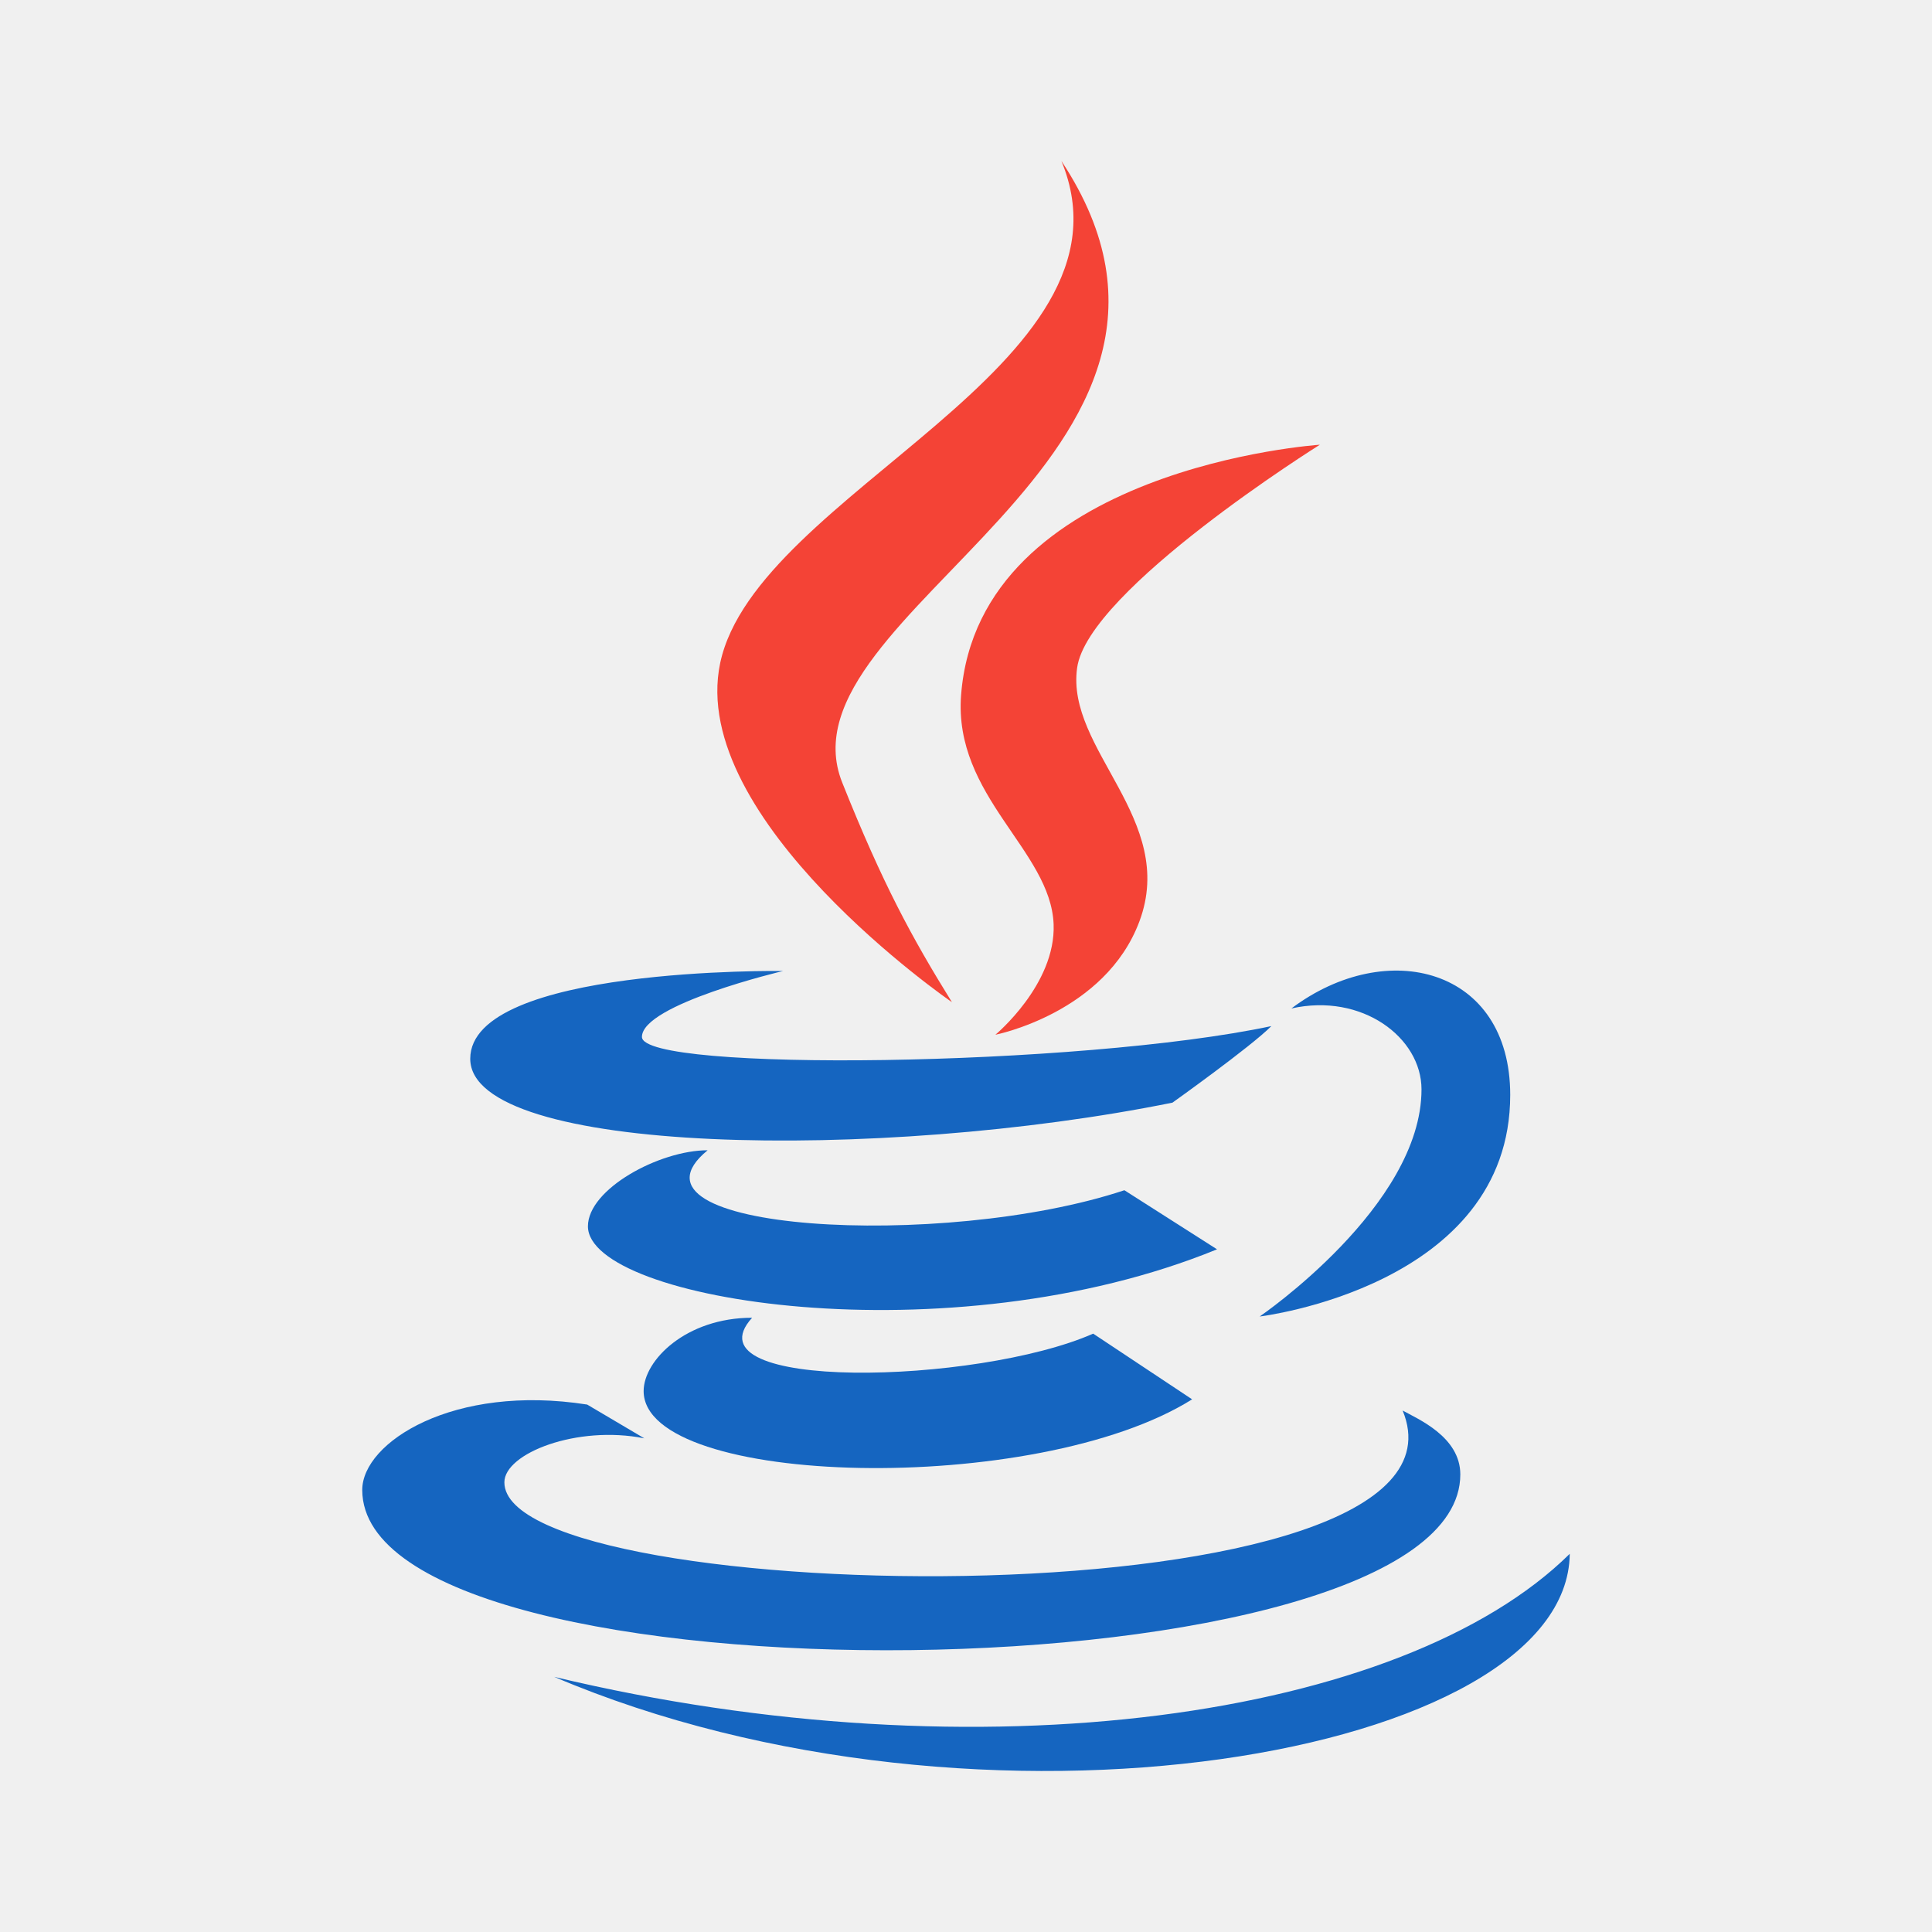
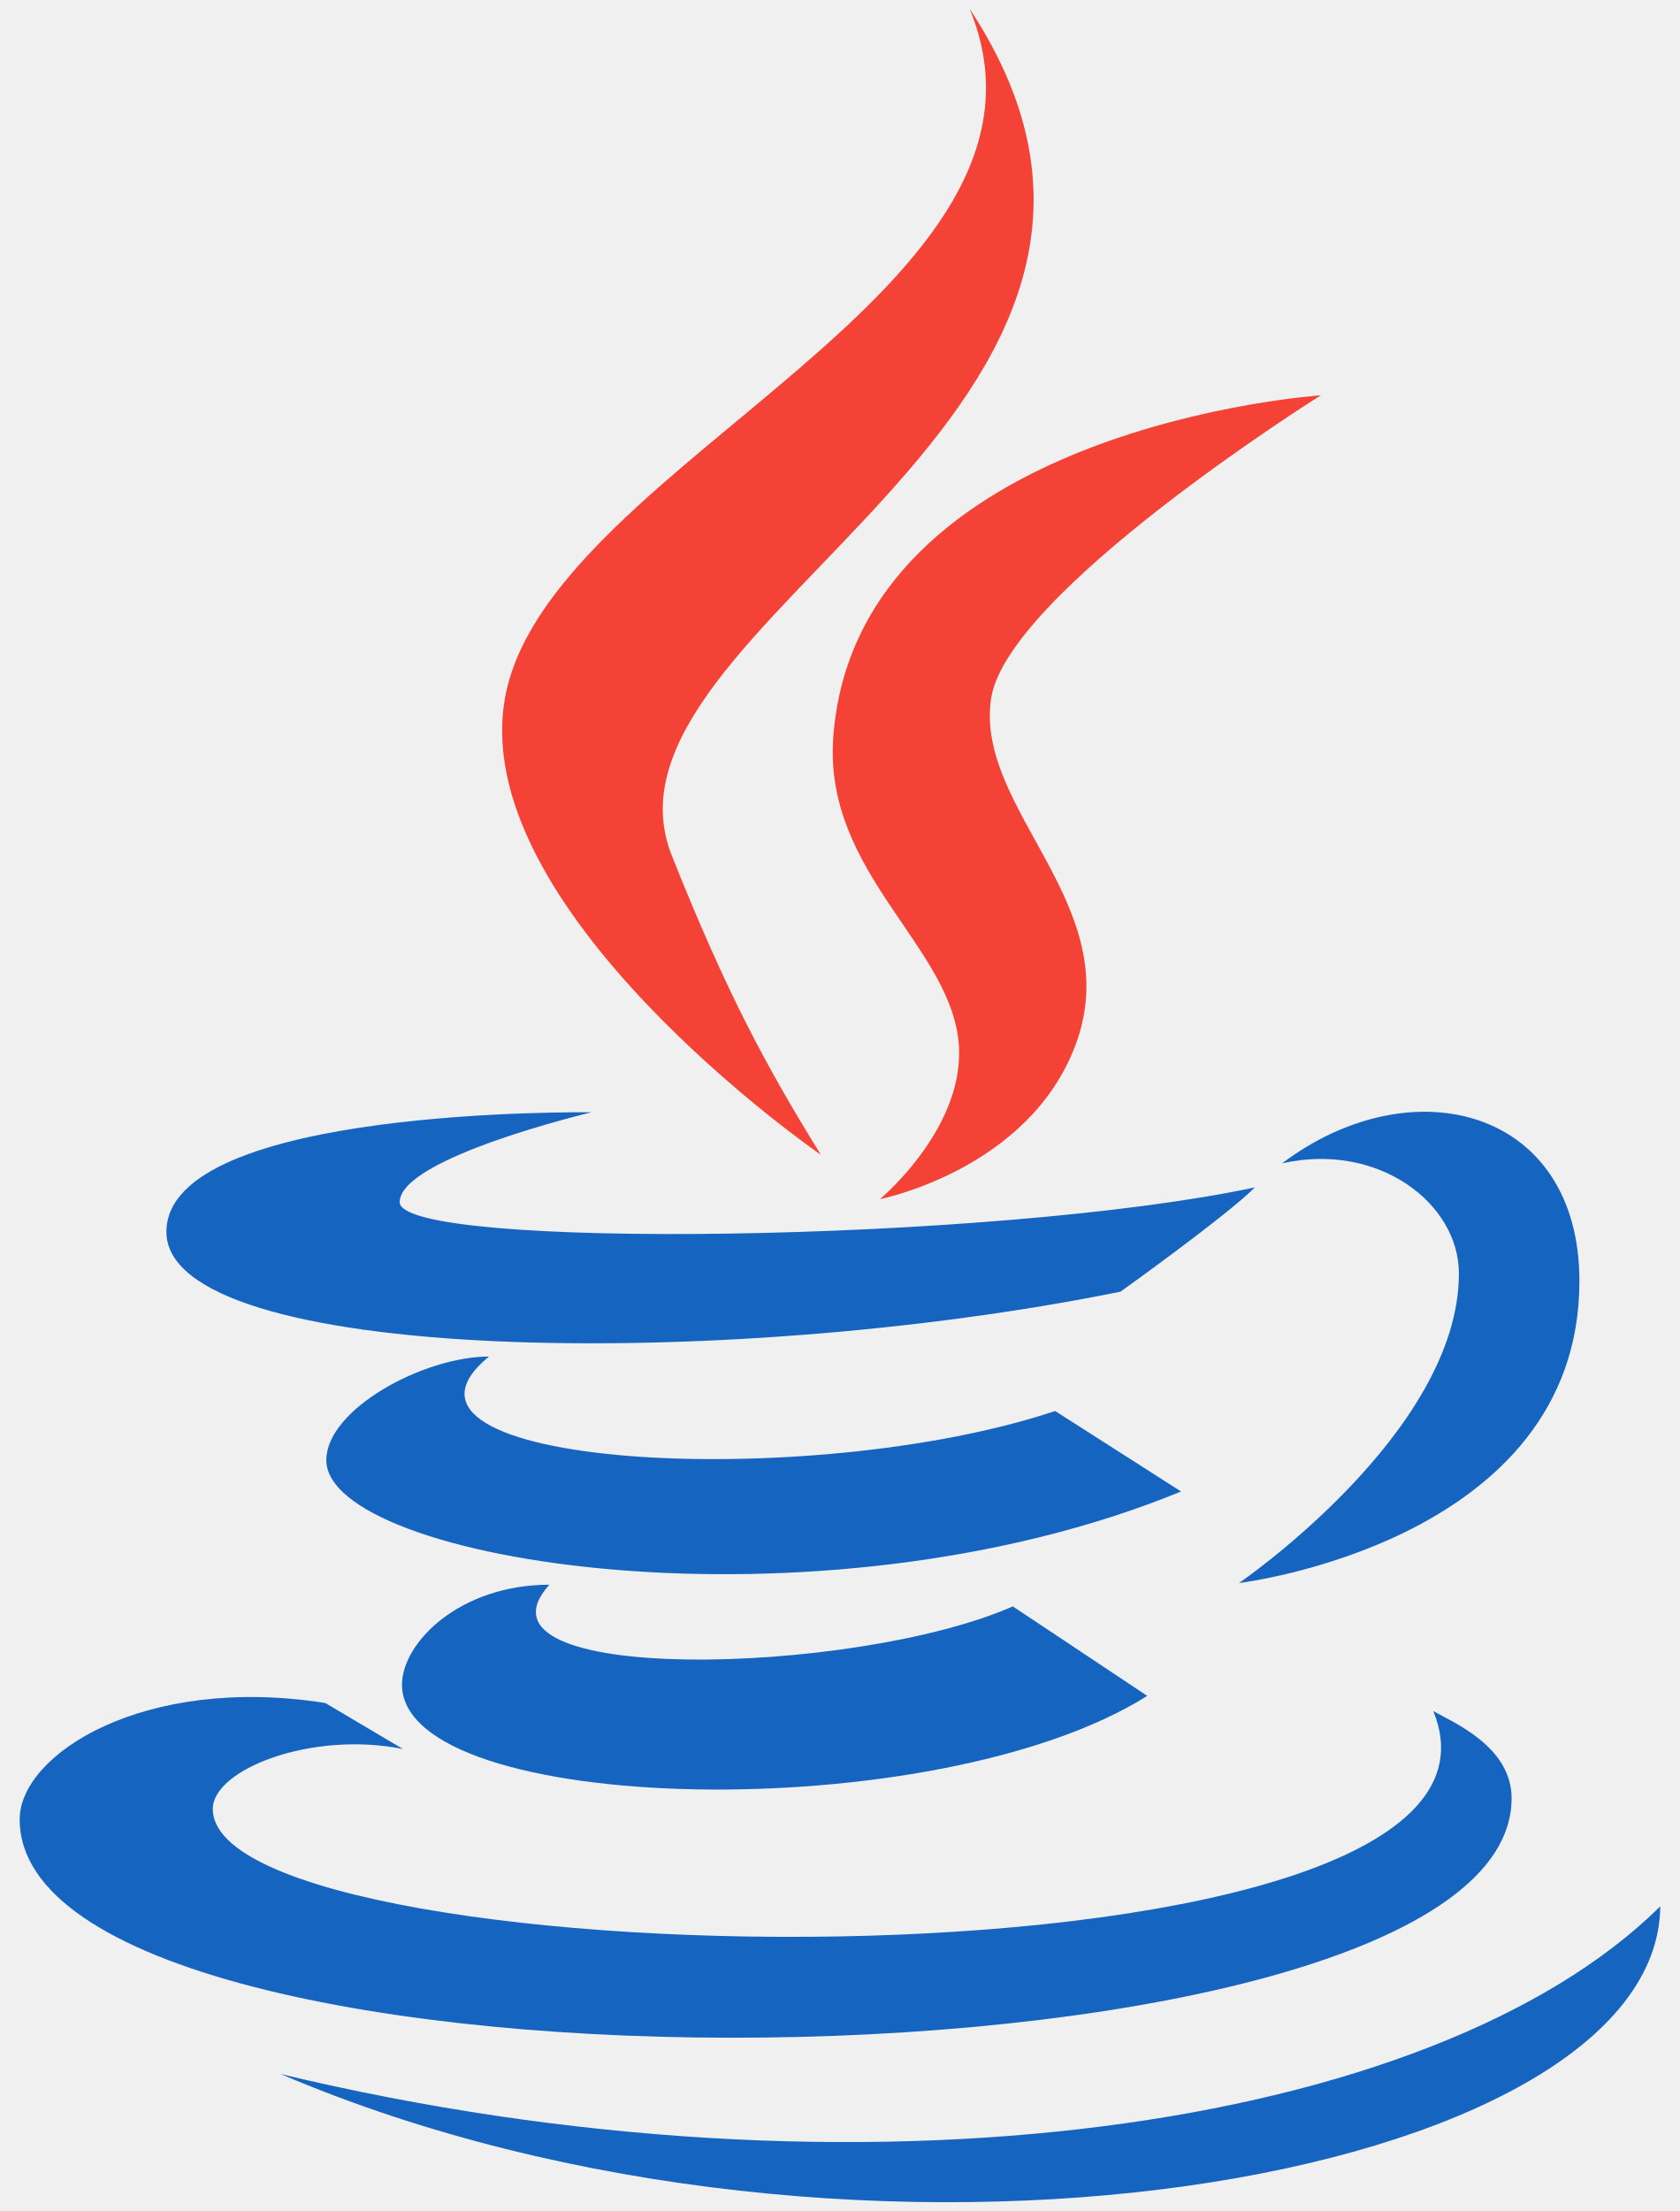
- <svg xmlns="http://www.w3.org/2000/svg" viewBox="0 0 48 48" width="50px" height="50px">
-   <path fill="#F44336" d="M23.65,24.898c-0.998-1.609-1.722-2.943-2.725-5.455C19.229,15.2,31.24,11.366,26.37,3.999c2.111,5.089-7.577,8.235-8.477,12.473C17.07,20.37,23.645,24.898,23.65,24.898z" />
-   <path fill="#F44336" d="M23.878,17.27c-0.192,2.516,2.229,3.857,2.299,5.695c0.056,1.496-1.447,2.743-1.447,2.743s2.728-0.536,3.579-2.818c0.945-2.534-1.834-4.269-1.548-6.298c0.267-1.938,6.031-5.543,6.031-5.543S24.311,11.611,23.878,17.27z" />
-   <g>
-     <path fill="#1565C0" d="M32.084 25.055c1.754-.394 3.233.723 3.233 2.01 0 2.901-4.021 5.643-4.021 5.643s6.225-.742 6.225-5.505C37.521 24.053 34.464 23.266 32.084 25.055zM29.129 27.395c0 0 1.941-1.383 2.458-1.902-4.763 1.011-15.638 1.147-15.638.269 0-.809 3.507-1.638 3.507-1.638s-7.773-.112-7.773 2.181C11.683 28.695 21.858 28.866 29.129 27.395z" />
-     <path fill="#1565C0" d="M27.935,29.571c-4.509,1.499-12.814,1.02-10.354-0.993c-1.198,0-2.974,0.963-2.974,1.889c0,1.857,8.982,3.291,15.63,0.572L27.935,29.571z" />
-     <path fill="#1565C0" d="M18.686,32.739c-1.636,0-2.695,1.054-2.695,1.822c0,2.391,9.76,2.632,13.627,0.205l-2.458-1.632C24.271,34.404,17.014,34.579,18.686,32.739z" />
-     <path fill="#1565C0" d="M36.281,36.632c0-0.936-1.055-1.377-1.433-1.588c2.228,5.373-22.317,4.956-22.317,1.784c0-0.721,1.807-1.427,3.477-1.093l-1.42-0.839C11.26,34.374,9,35.837,9,37.017C9,42.52,36.281,42.255,36.281,36.632z" />
-     <path fill="#1565C0" d="M39,38.604c-4.146,4.095-14.659,5.587-25.231,3.057C24.341,46.164,38.95,43.628,39,38.604z" />
+ <svg xmlns="http://www.w3.org/2000/svg" width="38" height="50" viewBox="0 0 38 50" fill="none">
+   <g clip-path="url(#clip0_225_59)">
+     <path d="M18.567 26.114C17.332 24.118 16.437 22.464 15.196 19.349C13.098 14.087 27.956 9.333 21.931 0.197C24.543 6.508 12.559 10.409 11.446 15.665C10.428 20.499 18.561 26.114 18.567 26.114Z" fill="#F44336" />
+     <path d="M18.849 16.654C18.611 19.774 21.606 21.438 21.693 23.717C21.762 25.572 19.903 27.118 19.903 27.118C19.903 27.118 23.277 26.454 24.33 23.624C25.499 20.481 22.061 18.33 22.415 15.814C22.745 13.41 29.875 8.94 29.875 8.94C29.875 8.94 19.384 9.637 18.849 16.654Z" fill="#F44336" />
+     <path d="M29 26.308C31.169 25.82 32.999 27.205 32.999 28.801C32.999 32.398 28.025 35.799 28.025 35.799C28.025 35.799 35.725 34.879 35.725 28.972C35.725 25.066 31.944 24.09 29 26.308ZM25.345 29.21C25.345 29.21 27.745 27.495 28.385 26.852C22.493 28.105 9.041 28.274 9.041 27.185C9.041 26.182 13.379 25.154 13.379 25.154C13.379 25.154 3.764 25.015 3.764 27.858C3.764 30.822 16.35 31.034 25.345 29.21Z" fill="#1565C0" />
+     <path d="M23.867 31.909C18.29 33.767 8.017 33.173 11.06 30.677C9.578 30.677 7.381 31.871 7.381 33.02C7.381 35.323 18.491 37.101 26.715 33.729L23.867 31.909Z" fill="#1565C0" />
+     <path d="M12.427 35.837C10.403 35.837 9.093 37.144 9.093 38.097C9.093 41.062 21.166 41.361 25.95 38.351L22.909 36.327C19.335 37.902 10.359 38.119 12.427 35.837Z" fill="#1565C0" />
+     <path d="M34.191 40.665C34.191 39.504 32.886 38.957 32.419 38.695C35.175 45.358 4.813 44.841 4.813 40.908C4.813 40.014 7.048 39.138 9.114 39.552L7.358 38.512C3.241 37.864 0.445 39.679 0.445 41.142C0.445 47.966 34.191 47.638 34.191 40.665Z" fill="#1565C0" />
+     <path d="M37.554 43.11C32.426 48.188 19.422 50.039 6.344 46.901C19.422 52.485 37.493 49.34 37.554 43.11Z" fill="#1565C0" />
  </g>
+   <defs>
+     <clipPath id="clip0_225_59">
+       <rect width="38" height="50" fill="white" />
+     </clipPath>
+   </defs>
</svg>
